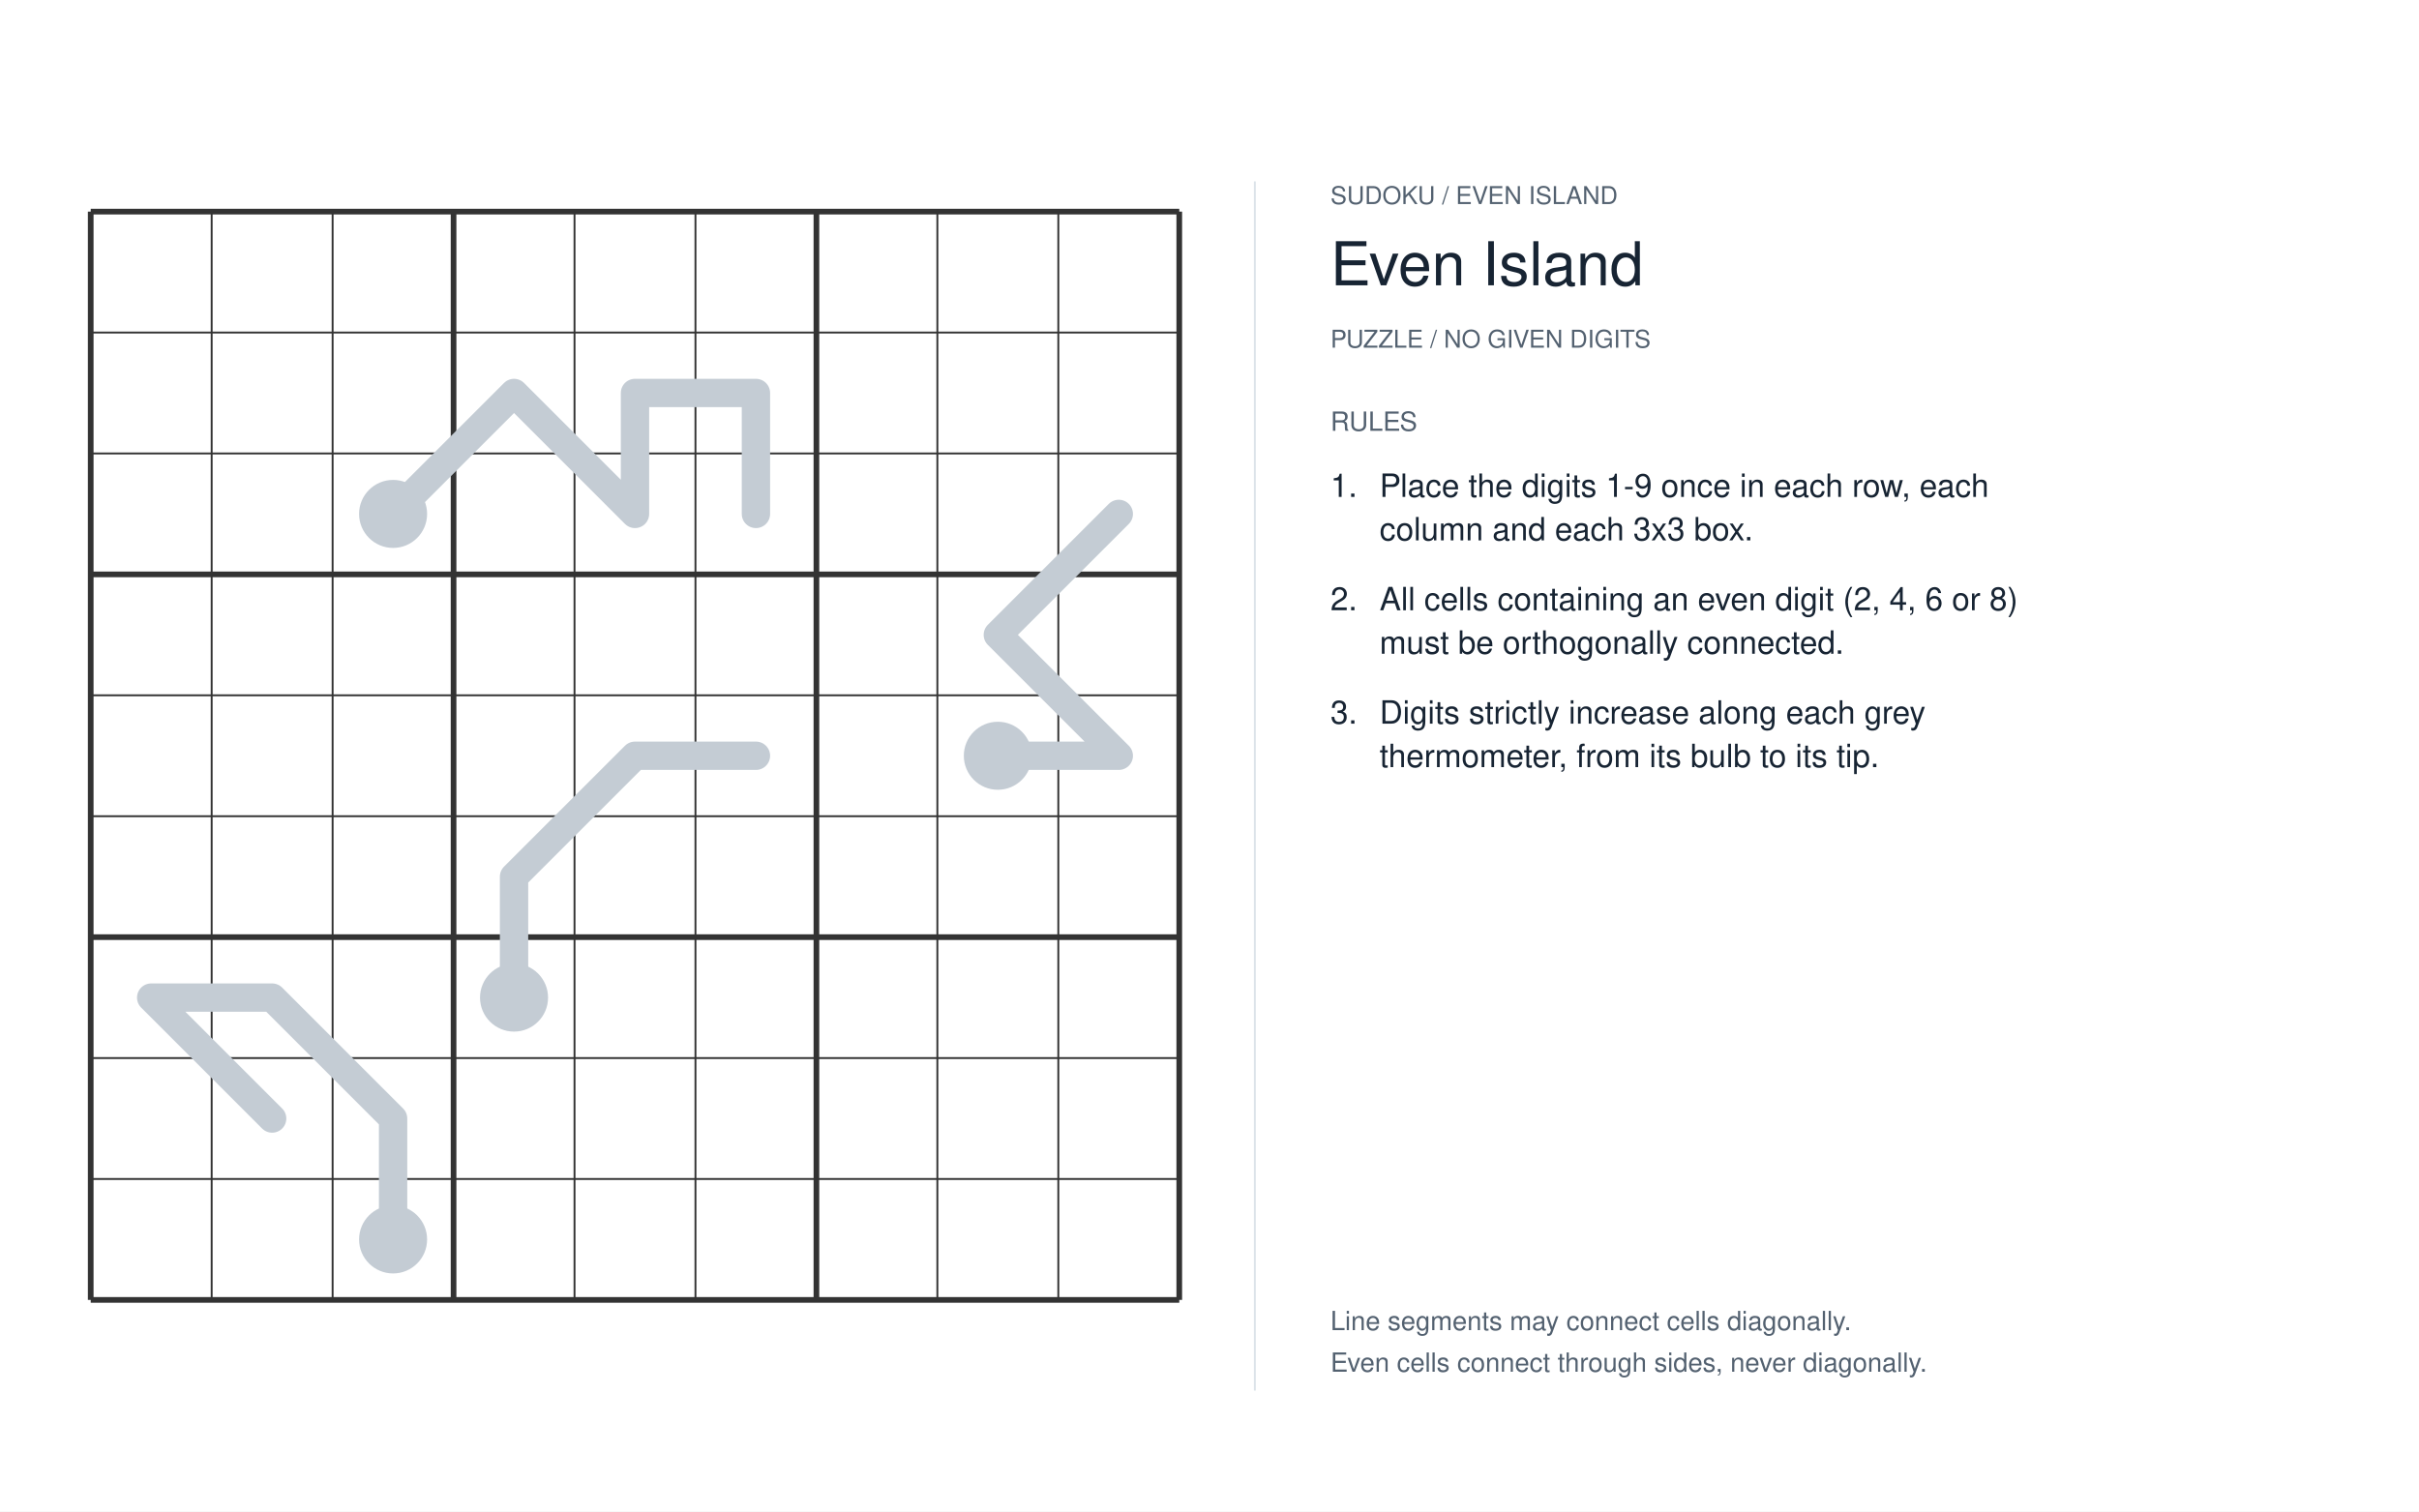
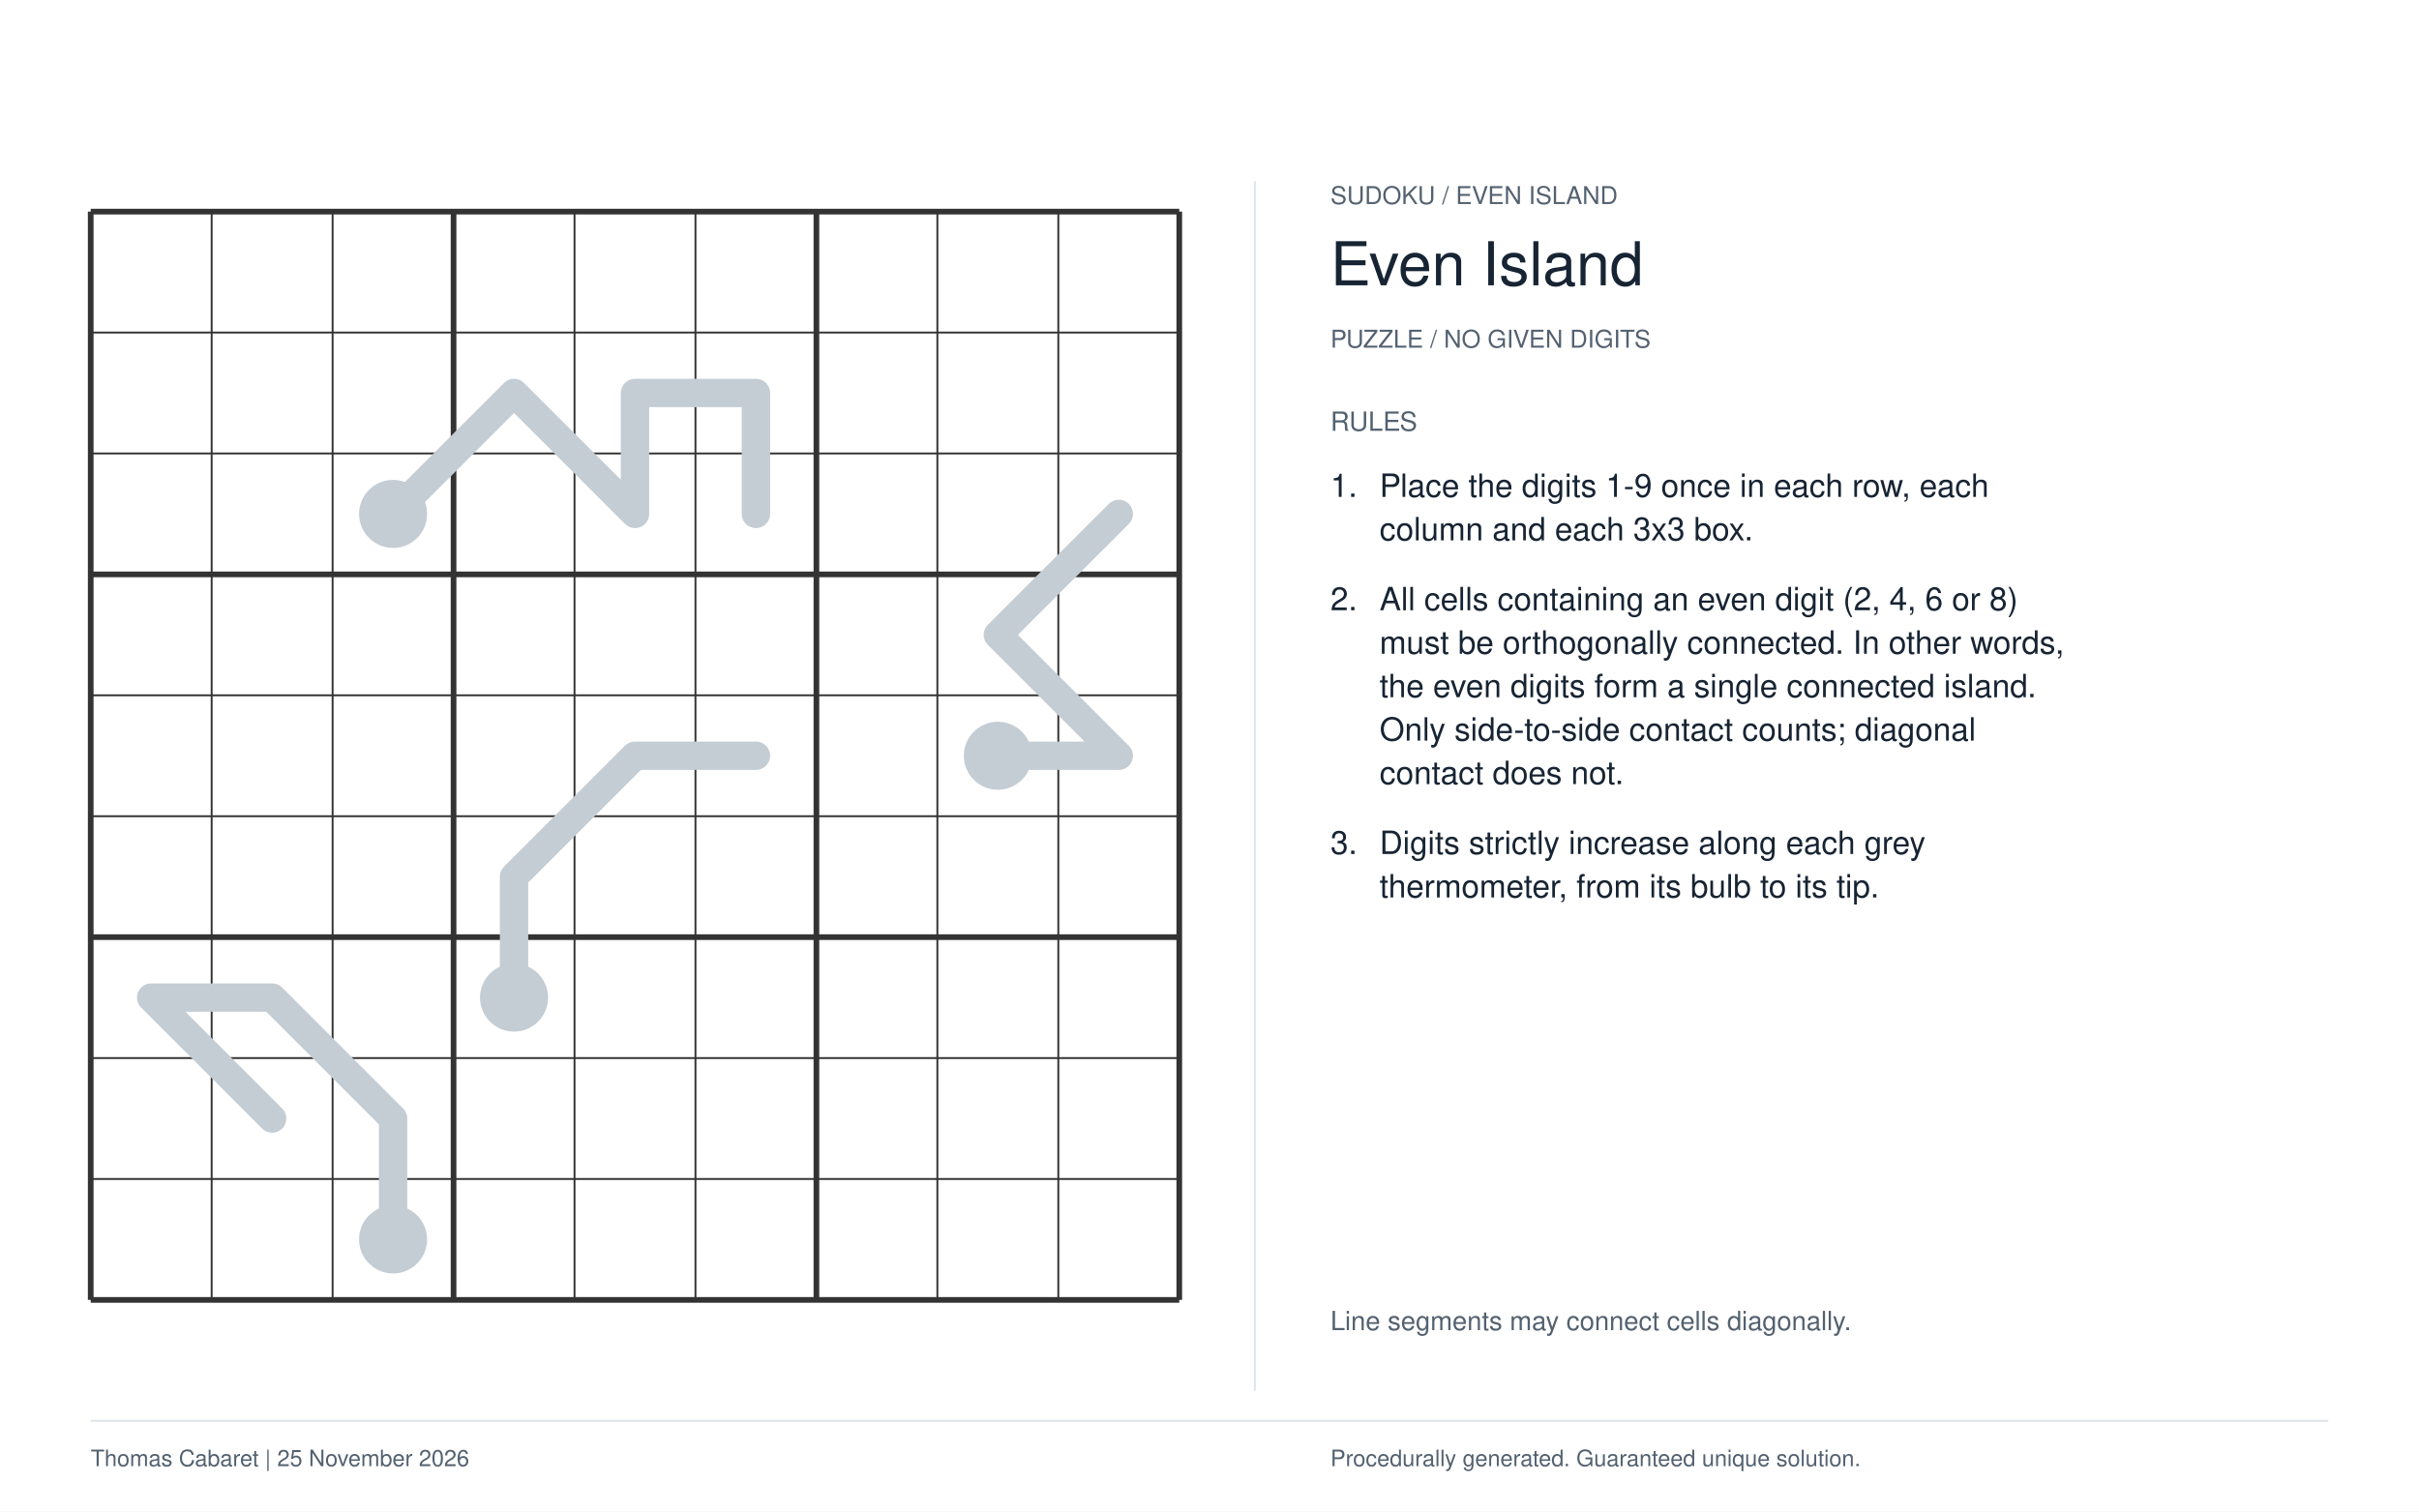
<svg xmlns="http://www.w3.org/2000/svg" width="1280" height="800" viewBox="0 0 1280 800">
  <rect width="1280" height="800" fill="white" />
  <path d="M 664 96 V 736" stroke="#dce3e9" stroke-width="1" />
  <text x="704" y="108" font-family="Helvetica" font-size="13" fill="#536170">SUDOKU / EVEN ISLAND</text>
  <text x="704" y="151" font-family="Helvetica" font-size="32" fill="#172433">Even Island</text>
  <text x="704" y="184" font-family="Helvetica" font-size="13" fill="#536170">PUZZLE / NO GIVEN DIGITS</text>
  <path d="M 48 112 H 624 M 48 112 V 688" stroke="#333" stroke-width="3" />
  <path d="M 48 176 H 624 M 112 112 V 688" stroke="#333" stroke-width="1" />
  <path d="M 48 240 H 624 M 176 112 V 688" stroke="#333" stroke-width="1" />
  <path d="M 48 304 H 624 M 240 112 V 688" stroke="#333" stroke-width="3" />
  <path d="M 48 368 H 624 M 304 112 V 688" stroke="#333" stroke-width="1" />
  <path d="M 48 432 H 624 M 368 112 V 688" stroke="#333" stroke-width="1" />
  <path d="M 48 496 H 624 M 432 112 V 688" stroke="#333" stroke-width="3" />
  <path d="M 48 560 H 624 M 496 112 V 688" stroke="#333" stroke-width="1" />
  <path d="M 48 624 H 624 M 560 112 V 688" stroke="#333" stroke-width="1" />
  <path d="M 48 688 H 624 M 624 112 V 688" stroke="#333" stroke-width="3" />
  <polyline points="272,528 272,464 336,400 400,400" fill="none" stroke="#c4ccd4" stroke-width="15" stroke-linecap="round" stroke-linejoin="round" />
  <circle cx="272" cy="528" r="18" fill="#c4ccd4" />
  <polyline points="208,656 208,592 144,528 80,528 144,592" fill="none" stroke="#c4ccd4" stroke-width="15" stroke-linecap="round" stroke-linejoin="round" />
  <circle cx="208" cy="656" r="18" fill="#c4ccd4" />
  <polyline points="208,272 272,208 336,272 336,208 400,208 400,272" fill="none" stroke="#c4ccd4" stroke-width="15" stroke-linecap="round" stroke-linejoin="round" />
  <circle cx="208" cy="272" r="18" fill="#c4ccd4" />
  <polyline points="528,400 592,400 528,336 592,272" fill="none" stroke="#c4ccd4" stroke-width="15" stroke-linecap="round" stroke-linejoin="round" />
  <circle cx="528" cy="400" r="18" fill="#c4ccd4" />
  <text x="704" y="228" font-family="Helvetica" font-size="14" fill="#536170">RULES</text>
  <text x="704" y="263" font-family="Helvetica" font-size="17" fill="#172433">1.</text>
  <text x="730" y="263" font-family="Helvetica" font-size="17" fill="#172433">Place the digits 1-9 once in each row, each</text>
  <text x="730" y="286" font-family="Helvetica" font-size="17" fill="#172433">column and each 3x3 box.</text>
  <text x="704" y="323" font-family="Helvetica" font-size="17" fill="#172433">2.</text>
  <text x="730" y="323" font-family="Helvetica" font-size="17" fill="#172433">All cells containing an even digit (2, 4, 6 or 8)</text>
-   <text x="730" y="346" font-family="Helvetica" font-size="17" fill="#172433">must be orthogonally connected.</text>
-   <text x="704" y="383" font-family="Helvetica" font-size="17" fill="#172433">3.</text>
-   <text x="730" y="383" font-family="Helvetica" font-size="17" fill="#172433">Digits strictly increase along each grey</text>
-   <text x="730" y="406" font-family="Helvetica" font-size="17" fill="#172433">thermometer, from its bulb to its tip.</text>
+   <text x="730" y="346" font-family="Helvetica" font-size="17" fill="#172433">must be orthogonally connected. In other words,</text>
+   <text x="730" y="369" font-family="Helvetica" font-size="17" fill="#172433">the even digits form a single connected island.</text>
+   <text x="730" y="392" font-family="Helvetica" font-size="17" fill="#172433">Only side-to-side contact counts; diagonal</text>
+   <text x="730" y="415" font-family="Helvetica" font-size="17" fill="#172433">contact does not.</text>
+   <text x="704" y="452" font-family="Helvetica" font-size="17" fill="#172433">3.</text>
+   <text x="730" y="452" font-family="Helvetica" font-size="17" fill="#172433">Digits strictly increase along each grey</text>
+   <text x="730" y="475" font-family="Helvetica" font-size="17" fill="#172433">thermometer, from its bulb to its tip.</text>
  <text x="704" y="704" font-family="Helvetica" font-size="14" fill="#536170">Line segments may connect cells diagonally.</text>
-   <text x="704" y="726" font-family="Helvetica" font-size="14" fill="#536170">Even cells connect through sides, never diagonally.</text>
+   <path d="M 48 752 H 1232" stroke="#dce3e9" stroke-width="1" />
+   <text x="48" y="776" font-family="Helvetica" font-size="12" fill="#536170">Thomas Cabaret | 25 November 2026</text>
+   <text x="704" y="776" font-family="Helvetica" font-size="12" fill="#536170">Procedurally generated. Guaranteed unique solution.</text>
</svg>
